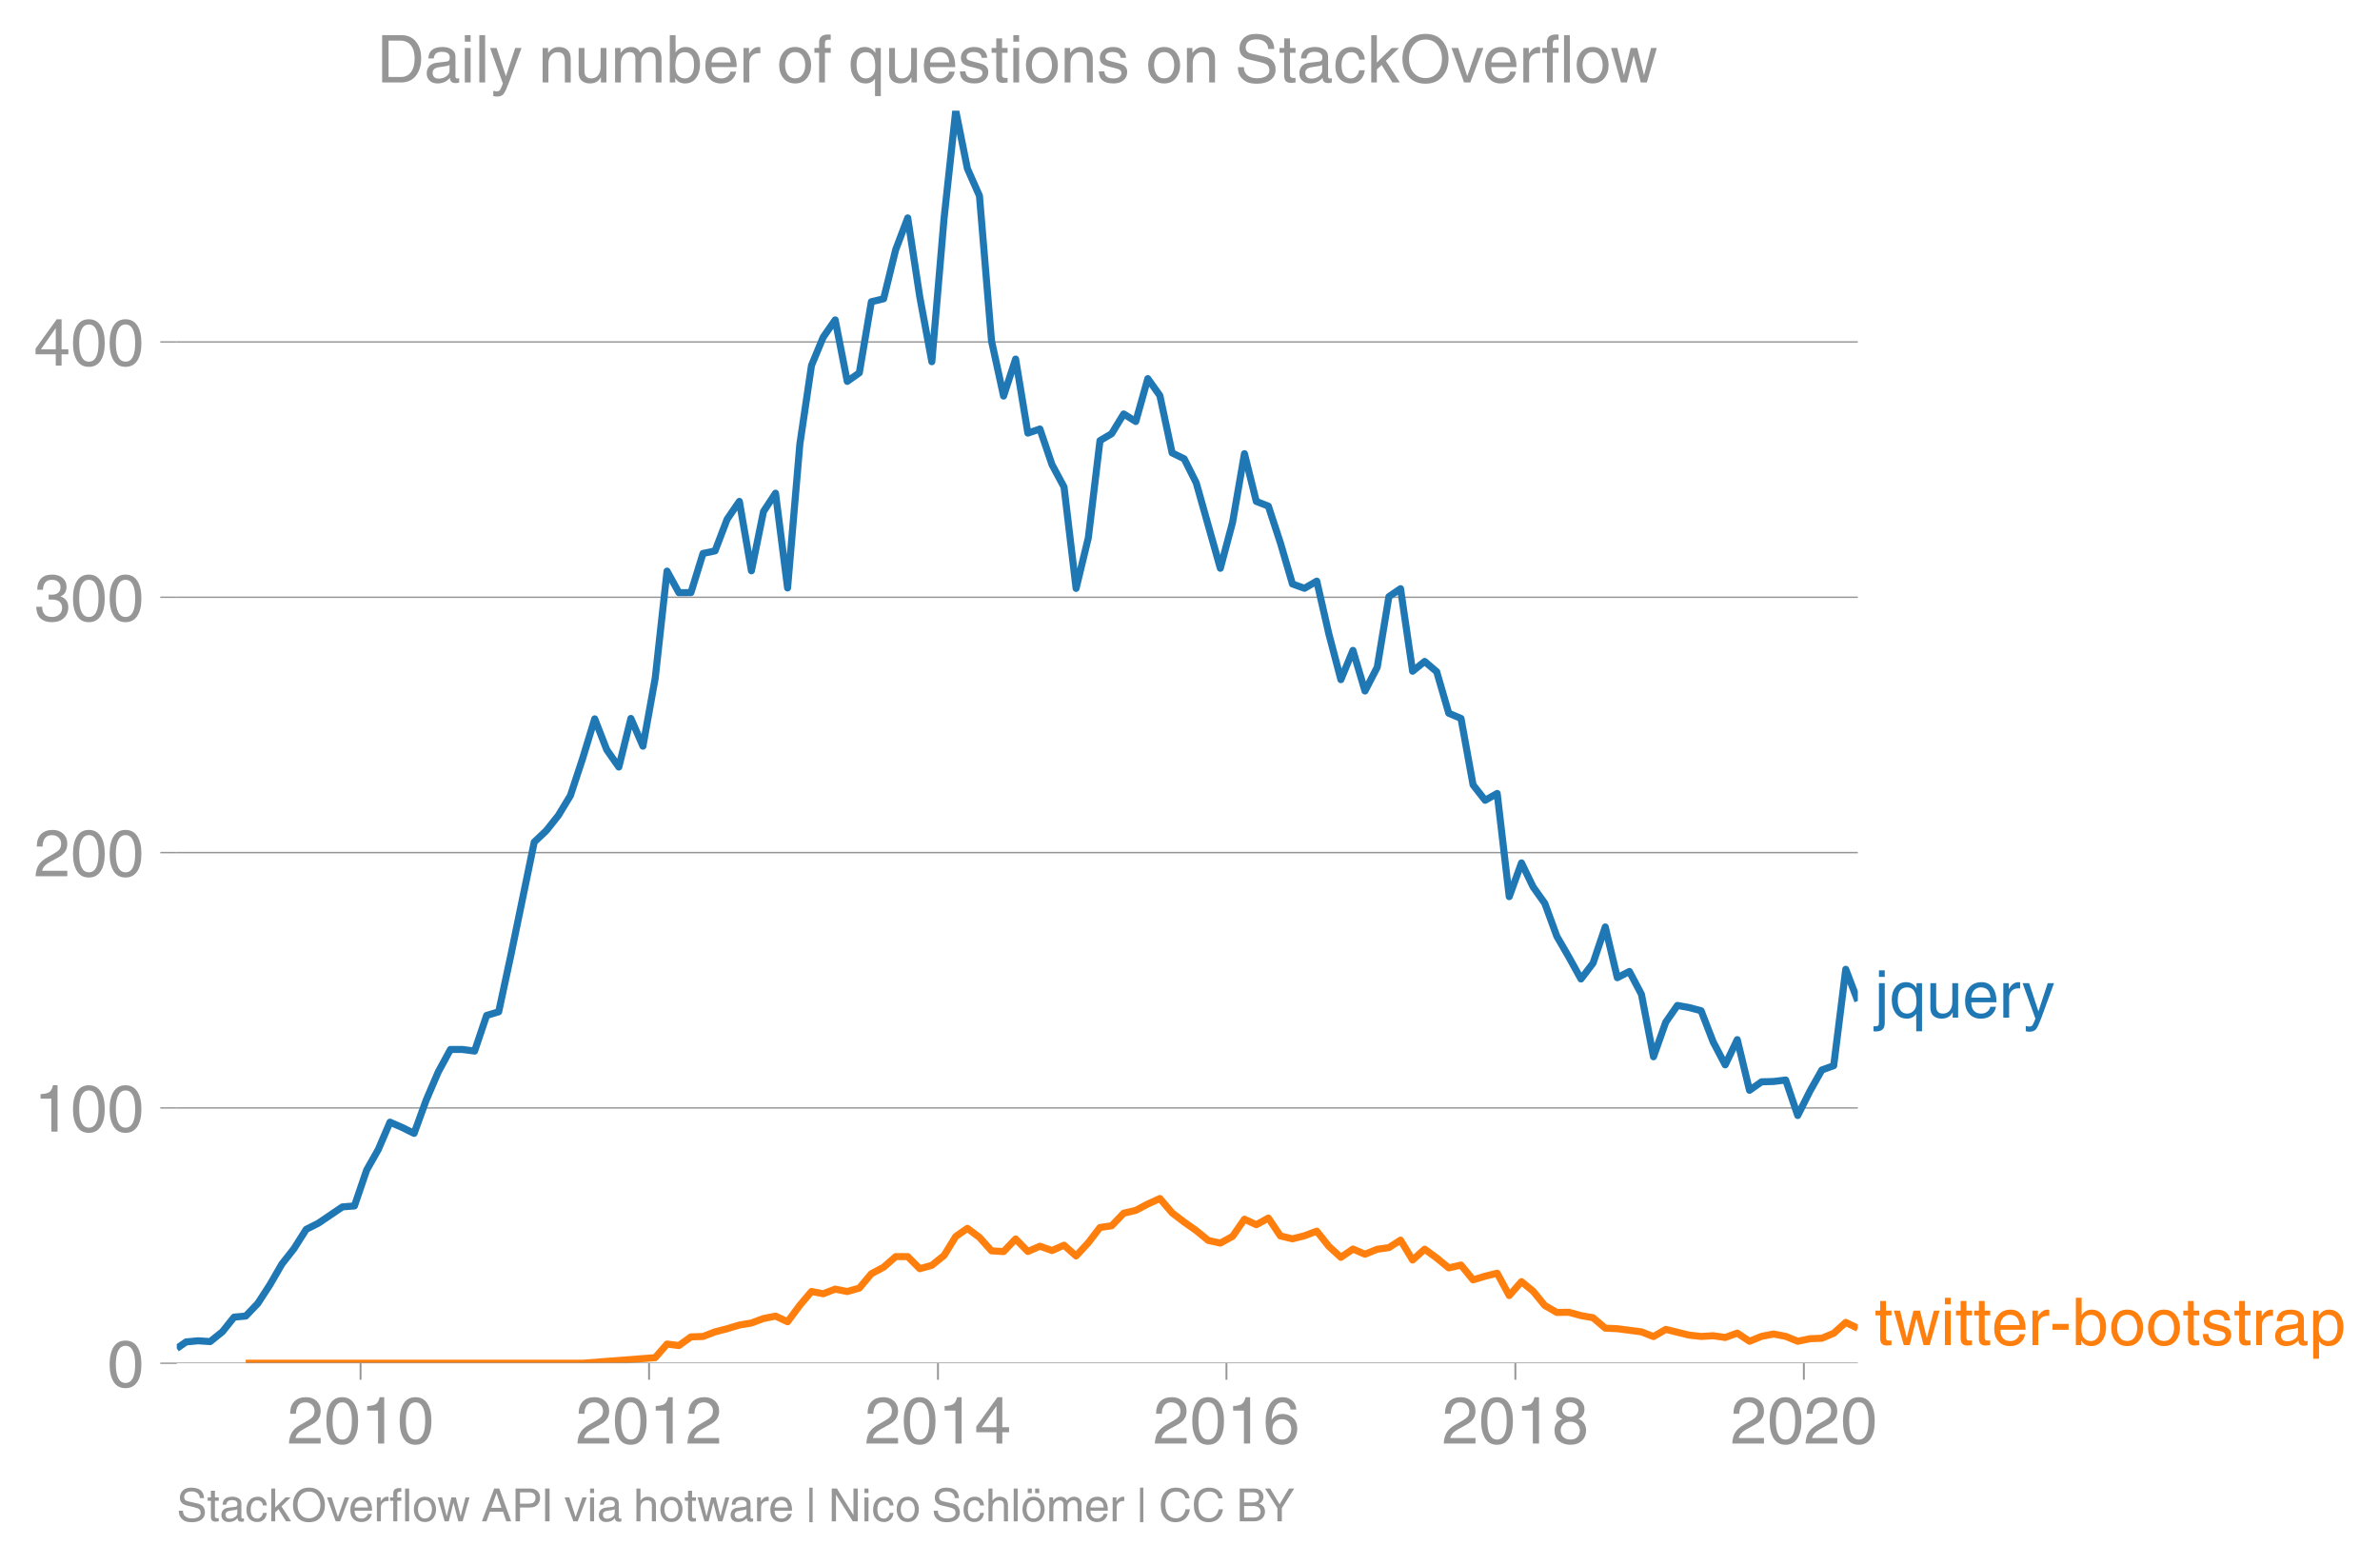
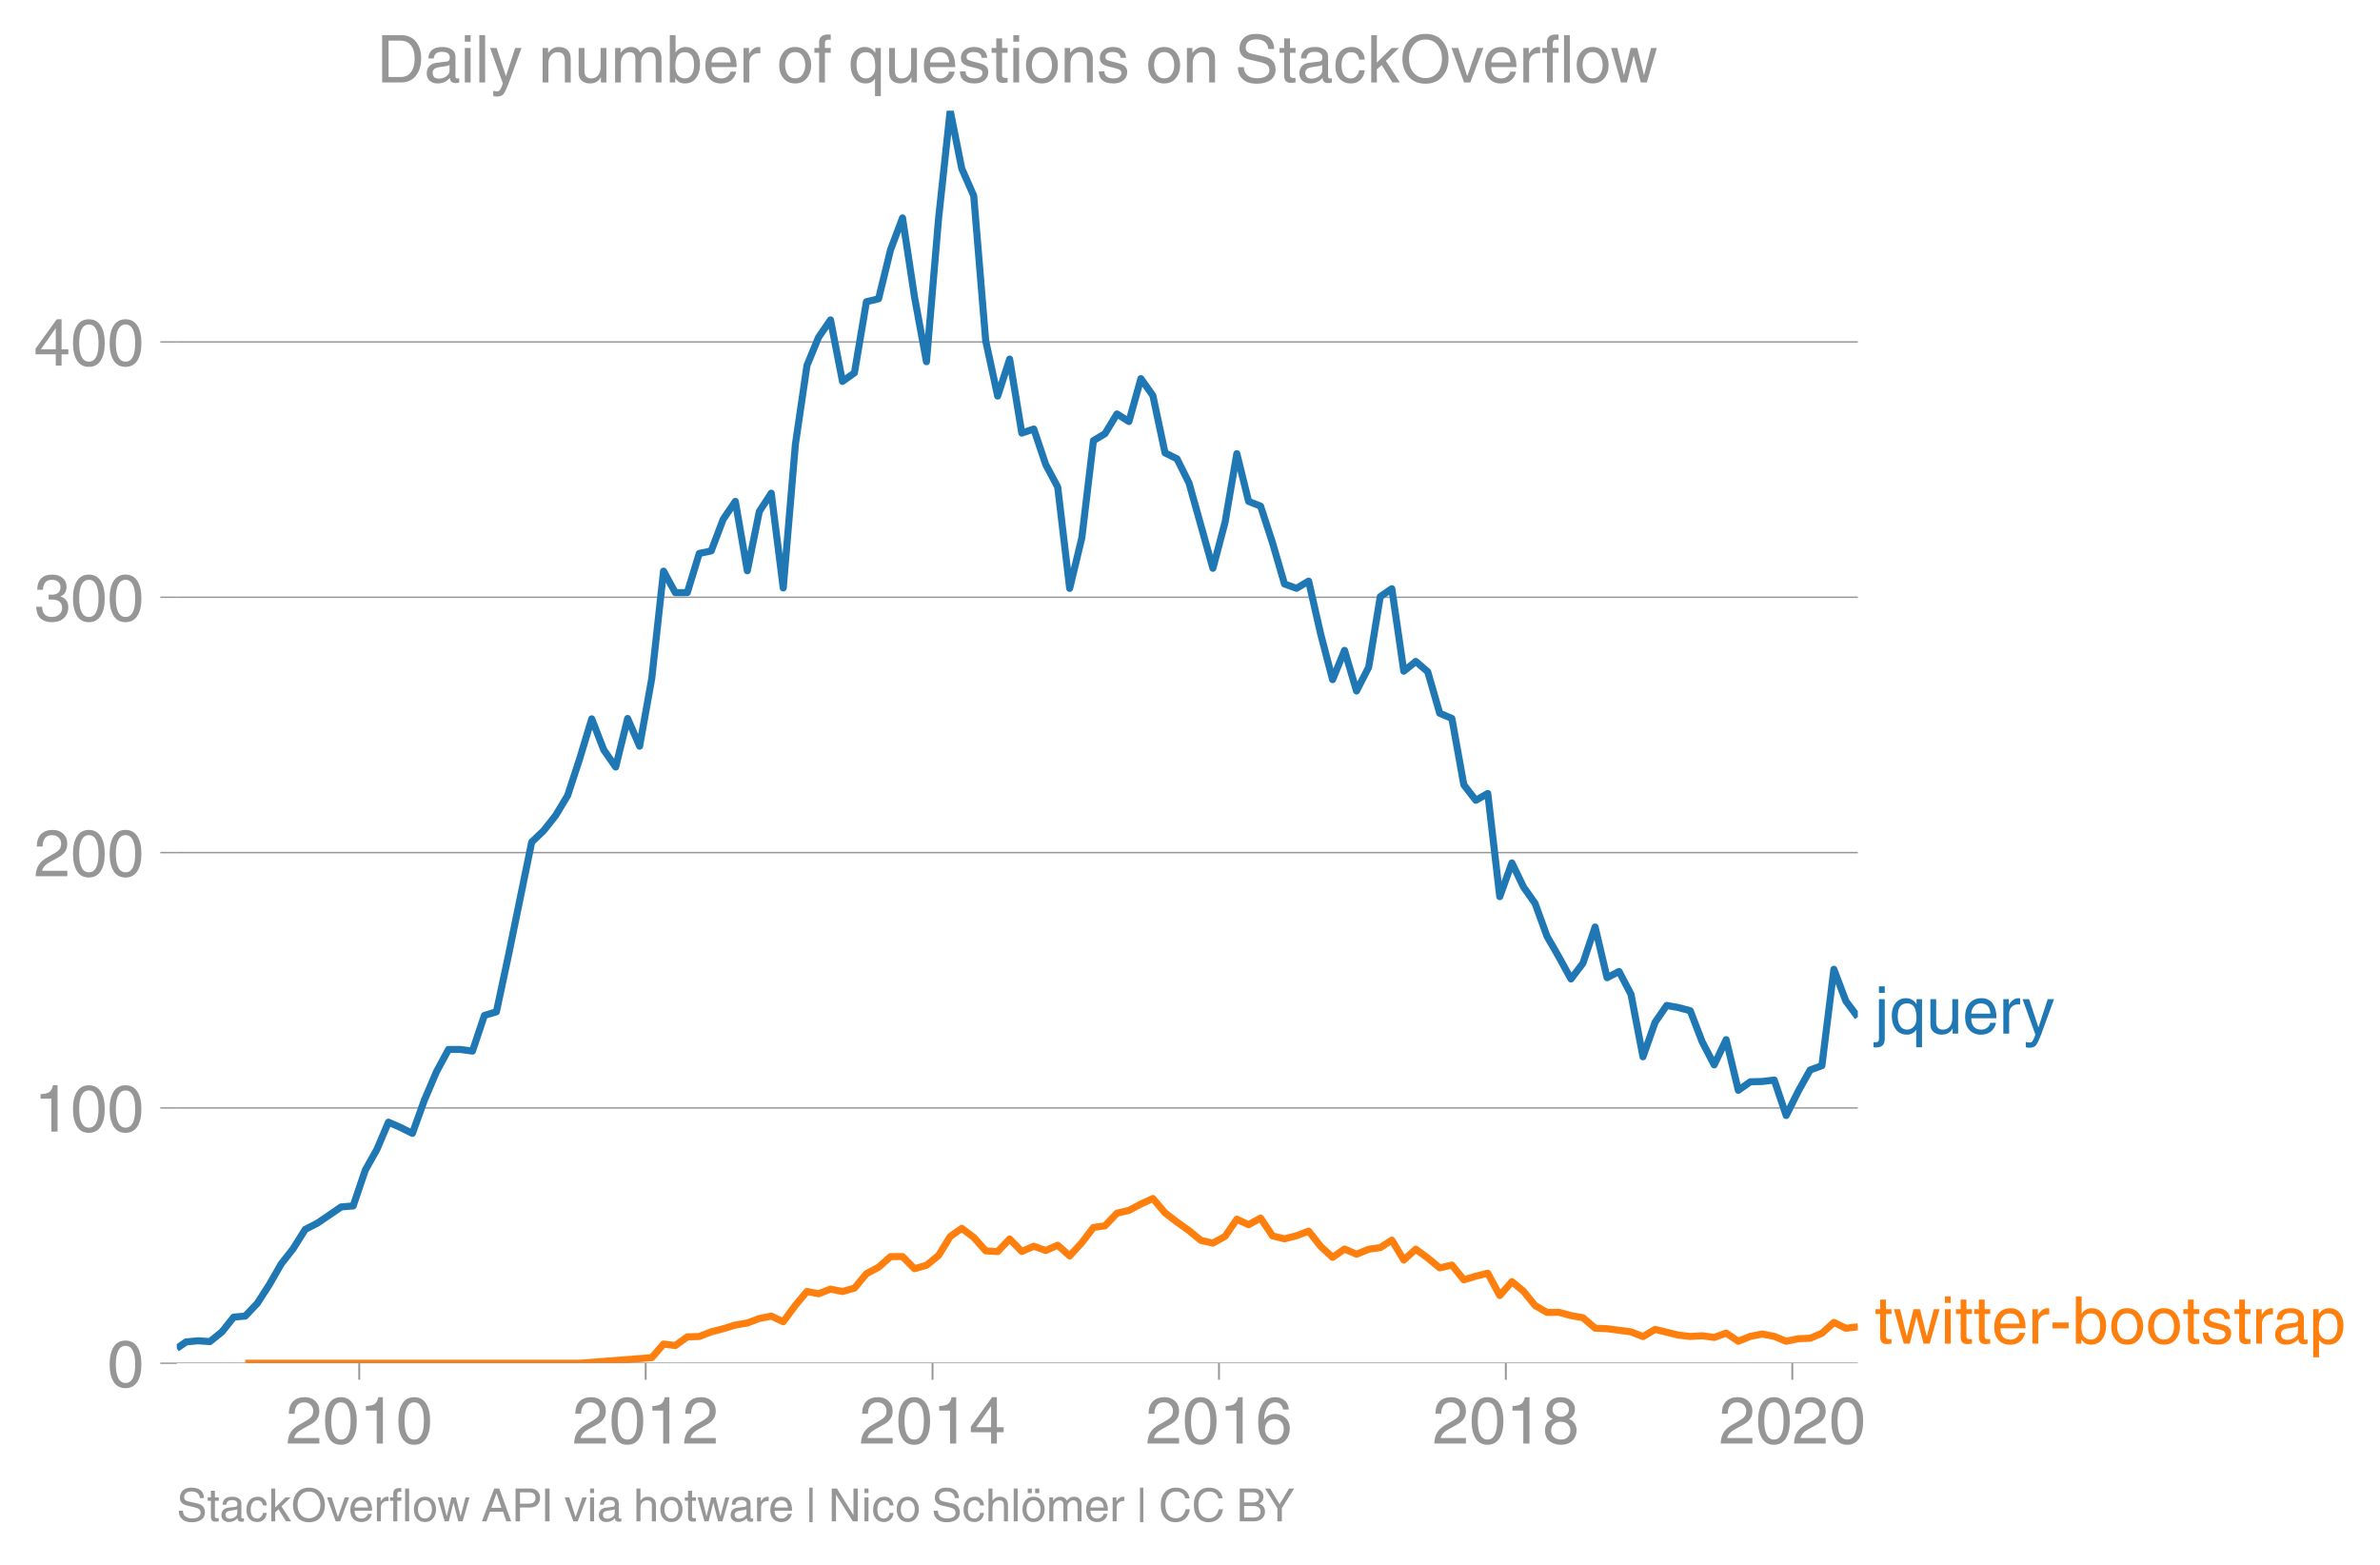
<svg xmlns="http://www.w3.org/2000/svg" xmlns:xlink="http://www.w3.org/1999/xlink" height="443.234" viewBox="0 0 505.611 332.425" width="674.147">
  <defs>
    <style>*{stroke-linecap:butt;stroke-linejoin:round}</style>
  </defs>
  <g id="figure_1">
    <path d="M0 332.425h505.61V0H0z" fill="none" id="patch_1" />
    <g id="axes_1">
      <path d="M37.556 289.628h357.12V23.516H37.556z" fill="none" id="patch_2" />
-       <path clip-path="url(#p684c6171e3)" d="M52.205 289.628h71.535l15.448-1.19 2.52-2.888 2.516.316 2.563-1.843 2.56-.082 2.561-.985 2.561-.66 2.603-.787 2.56-.433 2.563-.95 2.559-.515 2.56 1.198 2.603-3.5 2.477-2.928 2.475.479 2.563-.981 2.56.508 2.561-.725 2.561-3.055 2.603-1.382 2.56-2.253 2.563-.004 2.559 2.571 2.56-.716 2.604-2.1 2.476-4.024 2.475-1.733 2.563 1.92 2.56 2.857 2.561.162 2.561-2.682 2.603 2.66 2.56-1.117 2.563.907 2.56-1.124 2.56 2.279 2.603-2.818 2.476-3.229 2.475-.358 2.563-2.673 2.56-.599 2.561-1.354 2.561-1.166 2.603 3.045 2.56 1.955 2.563 1.807 2.56 2.098 2.56.562 2.603-1.435 2.518-3.637 2.517 1.17 2.563-1.415 2.56 3.795 2.561.617 2.561-.652 2.603-.98 2.56 3.223 2.563 2.341 2.56-1.762 2.56 1.097 2.603-1.05 2.476-.347 2.476-1.595 2.562 4.227 2.56-2.302 2.562 1.868 2.56 2.104 2.603-.595 2.56 3.138 2.563-.776 2.56-.634 2.56 4.746 2.603-2.957 2.477 2.036 2.475 3.039 2.562 1.471 2.56-.036 2.562.705 2.56.45 2.603 2.222 2.56.113 5.122.67 2.561 1.002 2.603-1.523 4.952 1.208 2.562.288 2.56-.148 2.562.365 2.56-.925 2.603 1.732 2.56-1.042 2.563-.498 2.56.498 2.56 1.042 2.603-.542 2.519-.098 2.517-1.057 2.562-2.31 2.56 1.242h0" fill="none" stroke="#ff7f0e" stroke-linecap="square" stroke-width="1.5" id="line2d_1" />
+       <path clip-path="url(#p796d21a2c1)" d="M52.1 289.628h71.026l15.339-1.19 2.5-2.888 2.5.316 2.544-1.843 2.543-.082 2.542-.985 2.543-.66 2.584-.787 2.542-.433 2.545-.95 2.54-.515 2.543 1.198 2.584-3.5 2.46-2.928 2.457.479 2.544-.981 2.542.508 2.543-.725 2.543-3.055 2.584-1.382 2.542-2.253 2.544-.004 2.541 2.571 2.543-.716 2.584-2.1 2.46-4.024 2.457-1.733 2.544 1.92 2.542 2.857 2.543.162 2.542-2.682 2.585 2.66 2.542-1.117 2.544.907 2.541-1.124 2.543 2.279 2.584-2.818 2.459-3.229 2.457-.358 2.545-2.673 2.542-.599 2.543-1.354 2.542-1.166 2.584 3.045 2.543 1.955 2.544 1.807 2.541 2.098 2.543.562 2.584-1.435 2.5-3.637 2.5 1.17 2.544-1.415 2.542 3.795 2.543.617 2.543-.652 2.584-.98 2.542 3.223 2.545 2.341 2.54-1.762 2.543 1.097 2.584-1.05 2.46-.347 2.457-1.595 2.544 4.227 2.542-2.302 2.543 1.868 2.542 2.104 2.585-.595 2.542 3.138 2.544-.776 2.541-.634 2.543 4.746 2.584-2.957 2.46 2.036 2.456 3.039 2.545 1.471 2.542-.036 2.543.705 2.542.45 2.585 2.222 2.542.113 5.085.67 2.543 1.002 2.584-1.523 4.916 1.208 2.545.288 2.542-.148 2.543.365 2.542-.925 2.584 1.732 2.543-1.042 2.544-.498 2.541.498 2.542 1.042 2.585-.542 2.5-.098 2.5-1.057 2.544-2.31 2.542 1.242 2.543-.302h0" fill="none" stroke="#ff7f0e" stroke-linecap="square" stroke-width="1.5" id="line2d_1" />
      <g id="matplotlib.axis_1">
        <g id="xtick_1">
          <g id="line2d_2">
            <defs>
-               <path d="M0 0v3.5" id="m87316caf70" stroke="#969696" stroke-width=".4" />
-             </defs>
-             <use x="76.597" xlink:href="#m87316caf70" y="289.628" fill="#969696" stroke="#969696" stroke-width=".4" />
+               <path d="M0 0v3.5" id="ma11bcb79fe" stroke="#969696" stroke-width=".4" />
+             </defs>
+             <use x="76.319" xlink:href="#ma11bcb79fe" y="289.628" fill="#969696" stroke="#969696" stroke-width=".4" />
          </g>
          <g id="text_1">
            <defs>
              <path d="M4.39 45.125q0 12.39 6.391 18.781 6.406 6.407 17.938 6.407 9.656 0 15.812-5.86 6.157-5.86 6.157-15.14 0-7.22-3.547-12.188-3.532-4.953-10.422-8.703l-12.11-6.64Q13.922 15.921 12.5 8.296h38.188V0H2.593q.39 9.906 4.297 16.5 3.906 6.594 12.203 11.375l12.593 7.328q5.032 2.89 7.329 5.984 2.297 3.094 2.297 8.516 0 5.375-3.766 9.031-3.75 3.672-10.156 3.672-7.078 0-10.594-4.672-3.516-4.656-3.61-12.609z" id="HelveticaWorld-Regular-50" />
              <path d="M42.484 34.188q0 14.109-3.734 21.156-3.734 7.062-10.969 7.062-7.078 0-10.89-7.062-3.797-7.047-3.797-21.157 0-13.671 3.75-20.937Q20.609 6 27.78 6q7.235 0 10.969 7 3.734 7.016 3.734 21.188zm9.422 0q0-17.297-6.25-26.704-6.25-9.39-17.875-9.39-12.062 0-18.062 9.734-6 9.75-6 26.36 0 17.03 6.14 26.578 6.157 9.547 17.922 9.547 11.625 0 17.875-9.5t6.25-26.626z" id="HelveticaWorld-Regular-48" />
              <path d="M35.89 0h-9.374v49.906H10.109v6.985q8.594.28 12.782 2.75Q27.094 62.109 29 70.313h6.89z" id="HelveticaWorld-Regular-49" />
            </defs>
-             <g transform="matrix(.14 0 0 -.14 61.026 306.678)" fill="#969696">
+             <g transform="matrix(.14 0 0 -.14 60.748 306.678)" fill="#969696">
              <use xlink:href="#HelveticaWorld-Regular-50" />
              <use x="55.615" xlink:href="#HelveticaWorld-Regular-48" />
              <use x="111.23" xlink:href="#HelveticaWorld-Regular-49" />
              <use x="166.846" xlink:href="#HelveticaWorld-Regular-48" />
            </g>
          </g>
        </g>
        <g id="xtick_2">
-           <use x="137.887" xlink:href="#m87316caf70" y="289.628" fill="#969696" stroke="#969696" stroke-width=".4" id="line2d_3" />
-           <g transform="matrix(.14 0 0 -.14 122.316 306.678)" fill="#969696" id="text_2">
+           <use x="137.173" xlink:href="#ma11bcb79fe" y="289.628" fill="#969696" stroke="#969696" stroke-width=".4" id="line2d_3" />
+           <g transform="matrix(.14 0 0 -.14 121.602 306.678)" fill="#969696" id="text_2">
            <use xlink:href="#HelveticaWorld-Regular-50" />
            <use x="55.615" xlink:href="#HelveticaWorld-Regular-48" />
            <use x="111.23" xlink:href="#HelveticaWorld-Regular-49" />
            <use x="166.846" xlink:href="#HelveticaWorld-Regular-50" />
          </g>
        </g>
        <g id="xtick_3">
-           <use x="199.261" xlink:href="#m87316caf70" y="289.628" fill="#969696" stroke="#969696" stroke-width=".4" id="line2d_4" />
+           <use x="198.11" xlink:href="#ma11bcb79fe" y="289.628" fill="#969696" stroke="#969696" stroke-width=".4" id="line2d_4" />
          <g id="text_3">
            <defs>
              <path d="M10.594 24.703h22.61v31.89h-.188zM42 17.093V0h-8.797v17.094H2.484v8.593L34.72 70.314H42v-45.61h10.297v-7.61z" id="HelveticaWorld-Regular-52" />
            </defs>
-             <g transform="matrix(.14 0 0 -.14 183.69 306.678)" fill="#969696">
+             <g transform="matrix(.14 0 0 -.14 182.54 306.678)" fill="#969696">
              <use xlink:href="#HelveticaWorld-Regular-50" />
              <use x="55.615" xlink:href="#HelveticaWorld-Regular-48" />
              <use x="111.23" xlink:href="#HelveticaWorld-Regular-49" />
              <use x="166.846" xlink:href="#HelveticaWorld-Regular-52" />
            </g>
          </g>
        </g>
        <g id="xtick_4">
-           <use x="260.551" xlink:href="#m87316caf70" y="289.628" fill="#969696" stroke="#969696" stroke-width=".4" id="line2d_5" />
+           <use x="258.964" xlink:href="#ma11bcb79fe" y="289.628" fill="#969696" stroke="#969696" stroke-width=".4" id="line2d_5" />
          <g id="text_4">
            <defs>
              <path d="M14.11 21.578q0-6.875 4.093-11.234Q22.313 6 28.906 6q6.297 0 10.032 4.438 3.734 4.453 3.734 11.687 0 6.297-3.688 10.547-3.687 4.25-10.468 4.25-6.594 0-10.5-4.156-3.907-4.157-3.907-11.188zM41.702 51.61q-.984 5.375-3.984 8.078-3 2.72-8.125 2.72-8.11 0-12.36-7.923-4.25-7.906-4.343-18.109l.203-.188q5.61 8.641 16.687 8.641 8.844 0 15.438-5.86 6.593-5.859 6.593-16.452 0-10.5-6.25-17.47-6.25-6.952-16.843-6.952-12.219 0-18.563 8.687-6.344 8.703-6.344 25.938 0 16.593 6.485 27.093 6.5 10.5 19.484 10.5 8.407 0 14.219-5.015 5.813-5 6.297-13.688z" id="HelveticaWorld-Regular-54" />
            </defs>
-             <g transform="matrix(.14 0 0 -.14 244.98 306.678)" fill="#969696">
+             <g transform="matrix(.14 0 0 -.14 243.393 306.678)" fill="#969696">
              <use xlink:href="#HelveticaWorld-Regular-50" />
              <use x="55.615" xlink:href="#HelveticaWorld-Regular-48" />
              <use x="111.23" xlink:href="#HelveticaWorld-Regular-49" />
              <use x="166.846" xlink:href="#HelveticaWorld-Regular-54" />
            </g>
          </g>
        </g>
        <g id="xtick_5">
-           <use x="321.925" xlink:href="#m87316caf70" y="289.628" fill="#969696" stroke="#969696" stroke-width=".4" id="line2d_6" />
+           <use x="319.901" xlink:href="#ma11bcb79fe" y="289.628" fill="#969696" stroke="#969696" stroke-width=".4" id="line2d_6" />
          <g id="text_5">
            <defs>
              <path d="M27.594 40.578q5.422 0 8.953 3.094 3.547 3.11 3.547 8.234 0 4.594-3.407 7.547-3.39 2.953-9.687 2.953-5.61 0-8.672-3.11-3.047-3.093-3.047-7.874 0-5.125 3.813-7.984 3.812-2.86 8.5-2.86zm.093-7.562q-6.78 0-10.64-3.766-3.86-3.766-3.86-9.234 0-6.297 3.907-10.157Q21 6 28.219 6q6.406 0 10.234 3.86 3.828 3.859 3.828 10.265 0 5.469-3.828 9.172-3.828 3.719-10.766 3.719zM49.22 52.203q0-10.594-9.032-14.797 6.204-2.781 8.86-7.36 2.656-4.562 2.656-9.733 0-10.016-6.453-16.125-6.438-6.094-17.375-6.094-9.563 0-16.813 5.25-7.25 5.25-7.25 17.062 0 11.922 11.907 16.907-9.516 3.796-9.516 13.671 0 8.297 5.64 13.813 5.641 5.516 15.641 5.516 10.016 0 15.875-5.204 5.86-5.203 5.86-12.906z" id="HelveticaWorld-Regular-56" />
            </defs>
-             <g transform="matrix(.14 0 0 -.14 306.355 306.678)" fill="#969696">
+             <g transform="matrix(.14 0 0 -.14 304.33 306.678)" fill="#969696">
              <use xlink:href="#HelveticaWorld-Regular-50" />
              <use x="55.615" xlink:href="#HelveticaWorld-Regular-48" />
              <use x="111.23" xlink:href="#HelveticaWorld-Regular-49" />
              <use x="166.846" xlink:href="#HelveticaWorld-Regular-56" />
            </g>
          </g>
        </g>
        <g id="xtick_6">
-           <use x="383.216" xlink:href="#m87316caf70" y="289.628" fill="#969696" stroke="#969696" stroke-width=".4" id="line2d_7" />
-           <g transform="matrix(.14 0 0 -.14 367.645 306.678)" fill="#969696" id="text_6">
+           <use x="380.755" xlink:href="#ma11bcb79fe" y="289.628" fill="#969696" stroke="#969696" stroke-width=".4" id="line2d_7" />
+           <g transform="matrix(.14 0 0 -.14 365.184 306.678)" fill="#969696" id="text_6">
            <use xlink:href="#HelveticaWorld-Regular-50" />
            <use x="55.615" xlink:href="#HelveticaWorld-Regular-48" />
            <use x="111.23" xlink:href="#HelveticaWorld-Regular-50" />
            <use x="166.846" xlink:href="#HelveticaWorld-Regular-48" />
          </g>
        </g>
      </g>
      <g id="matplotlib.axis_2">
        <g id="ytick_1">
-           <path clip-path="url(#p684c6171e3)" d="M37.556 289.628h357.12" fill="none" stroke="#969696" stroke-linecap="square" stroke-width=".3" id="line2d_8" />
+           <path clip-path="url(#p796d21a2c1)" d="M37.556 289.628h357.12" fill="none" stroke="#969696" stroke-linecap="square" stroke-width=".3" id="line2d_8" />
          <g id="line2d_9">
            <defs>
-               <path d="M0 0h-3.5" id="m293ef3e027" stroke="#969696" stroke-width=".3" />
-             </defs>
-             <use x="37.556" xlink:href="#m293ef3e027" y="289.628" fill="#969696" stroke="#969696" stroke-width=".3" />
+               <path d="M0 0h-3.5" id="m01c43ddcdf" stroke="#969696" stroke-width=".3" />
+             </defs>
+             <use x="37.556" xlink:href="#m01c43ddcdf" y="289.628" fill="#969696" stroke="#969696" stroke-width=".3" />
          </g>
          <use xlink:href="#HelveticaWorld-Regular-48" transform="matrix(.14 0 0 -.14 22.77 294.653)" fill="#969696" id="text_7" />
        </g>
        <g id="ytick_2">
-           <path clip-path="url(#p684c6171e3)" d="M37.556 235.383h357.12" fill="none" stroke="#969696" stroke-linecap="square" stroke-width=".3" id="line2d_10" />
-           <use x="37.556" xlink:href="#m293ef3e027" y="235.383" fill="#969696" stroke="#969696" stroke-width=".3" id="line2d_11" />
+           <path clip-path="url(#p796d21a2c1)" d="M37.556 235.383h357.12" fill="none" stroke="#969696" stroke-linecap="square" stroke-width=".3" id="line2d_10" />
+           <use x="37.556" xlink:href="#m01c43ddcdf" y="235.383" fill="#969696" stroke="#969696" stroke-width=".3" id="line2d_11" />
          <g transform="matrix(.14 0 0 -.14 7.2 240.408)" fill="#969696" id="text_8">
            <use xlink:href="#HelveticaWorld-Regular-49" />
            <use x="55.615" xlink:href="#HelveticaWorld-Regular-48" />
            <use x="111.23" xlink:href="#HelveticaWorld-Regular-48" />
          </g>
        </g>
        <g id="ytick_3">
-           <path clip-path="url(#p684c6171e3)" d="M37.556 181.138h357.12" fill="none" stroke="#969696" stroke-linecap="square" stroke-width=".3" id="line2d_12" />
-           <use x="37.556" xlink:href="#m293ef3e027" y="181.138" fill="#969696" stroke="#969696" stroke-width=".3" id="line2d_13" />
+           <path clip-path="url(#p796d21a2c1)" d="M37.556 181.138h357.12" fill="none" stroke="#969696" stroke-linecap="square" stroke-width=".3" id="line2d_12" />
+           <use x="37.556" xlink:href="#m01c43ddcdf" y="181.138" fill="#969696" stroke="#969696" stroke-width=".3" id="line2d_13" />
          <g transform="matrix(.14 0 0 -.14 7.2 186.162)" fill="#969696" id="text_9">
            <use xlink:href="#HelveticaWorld-Regular-50" />
            <use x="55.615" xlink:href="#HelveticaWorld-Regular-48" />
            <use x="111.23" xlink:href="#HelveticaWorld-Regular-48" />
          </g>
        </g>
        <g id="ytick_4">
-           <path clip-path="url(#p684c6171e3)" d="M37.556 126.892h357.12" fill="none" stroke="#969696" stroke-linecap="square" stroke-width=".3" id="line2d_14" />
-           <use x="37.556" xlink:href="#m293ef3e027" y="126.892" fill="#969696" stroke="#969696" stroke-width=".3" id="line2d_15" />
+           <path clip-path="url(#p796d21a2c1)" d="M37.556 126.892h357.12" fill="none" stroke="#969696" stroke-linecap="square" stroke-width=".3" id="line2d_14" />
+           <use x="37.556" xlink:href="#m01c43ddcdf" y="126.892" fill="#969696" stroke="#969696" stroke-width=".3" id="line2d_15" />
          <g id="text_10">
            <defs>
              <path d="M22.406 39.984q2.203-.187 4.594-.187 6.203 0 9.781 2.86 3.594 2.859 3.594 8.656 0 4.687-3.344 7.89-3.343 3.203-9.64 3.203-6.985 0-10.235-4.11-3.234-4.093-3.437-10.983h-8.64q0 10.984 5.765 16.984 5.765 6.016 16.937 6.016 9.922 0 15.828-5.11 5.907-5.094 5.907-13.39 0-10.704-9.032-14.5v-.204q11.72-4 11.72-16.406 0-9.906-6.595-16.265-6.593-6.344-18.703-6.344-9.906 0-16.312 5.203Q4.204 8.5 3.422 21.484H12.5q.203-8.109 4-11.797Q20.313 6 27.484 6q6.938 0 11.141 3.86 4.203 3.859 4.203 9.718 0 6.406-4.016 9.672-4 3.266-12.39 3.266-2 0-4.016-.094z" id="HelveticaWorld-Regular-51" />
            </defs>
            <g transform="matrix(.14 0 0 -.14 7.2 131.917)" fill="#969696">
              <use xlink:href="#HelveticaWorld-Regular-51" />
              <use x="55.615" xlink:href="#HelveticaWorld-Regular-48" />
              <use x="111.23" xlink:href="#HelveticaWorld-Regular-48" />
            </g>
          </g>
        </g>
        <g id="ytick_5">
-           <path clip-path="url(#p684c6171e3)" d="M37.556 72.647h357.12" fill="none" stroke="#969696" stroke-linecap="square" stroke-width=".3" id="line2d_16" />
-           <use x="37.556" xlink:href="#m293ef3e027" y="72.647" fill="#969696" stroke="#969696" stroke-width=".3" id="line2d_17" />
+           <path clip-path="url(#p796d21a2c1)" d="M37.556 72.647h357.12" fill="none" stroke="#969696" stroke-linecap="square" stroke-width=".3" id="line2d_16" />
+           <use x="37.556" xlink:href="#m01c43ddcdf" y="72.647" fill="#969696" stroke="#969696" stroke-width=".3" id="line2d_17" />
          <g transform="matrix(.14 0 0 -.14 7.2 77.672)" fill="#969696" id="text_11">
            <use xlink:href="#HelveticaWorld-Regular-52" />
            <use x="55.615" xlink:href="#HelveticaWorld-Regular-48" />
            <use x="111.23" xlink:href="#HelveticaWorld-Regular-48" />
          </g>
        </g>
      </g>
-       <path clip-path="url(#p684c6171e3)" d="M37.556 286.475l1.975-1.379 2.559-.241 2.56.171 2.603-2.1 2.477-3.1 2.475-.224 2.563-2.685 2.56-3.947 2.561-4.425 2.56-3.257 2.604-4.112 2.56-1.292 5.122-3.472 2.56-.206 2.603-7.63 2.477-4.378 2.475-5.788 2.563 1.114 2.56 1.266 2.561-7.053 2.56-5.983 2.604-4.795 2.56.002 2.563.348 2.559-7.58 2.56-.767 2.603-12.091 4.952-23.973 2.563-2.425 2.56-3.227 2.561-4.223 2.56-7.764 2.604-8.539 2.56 6.575 2.563 3.662 2.559-10.316 2.56 5.889 2.603-14.42 2.52-22.773 2.516 4.575 2.563-.014 2.56-8.315 2.561-.545 2.561-6.717 2.603-3.797 2.56 14.745 2.563-12.593 2.559-3.898 2.56 20.137 2.603-30.517 2.477-16.753 2.475-5.978 2.563-3.703 2.56 13.065 2.561-1.818 2.561-15.103 2.603-.63 2.56-10.414 2.563-6.77 2.559 16.77 2.56 13.783 2.604-30.518 2.476-22.813 2.475 12.297 2.563 5.788 2.56 30.801 2.561 11.745 2.561-7.86 2.603 15.73 2.56-.872 2.563 7.557 2.56 4.774 2.56 21.526 2.603-10.761 2.476-20.632 2.475-1.469 2.563-4.196 2.56 1.607 2.561-9.11 2.561 3.598 2.603 12.178 2.56 1.256 2.563 5.114 5.12 18.146 2.603-9.782 2.518-14.567 2.517 10.14 2.563 1.003 2.56 7.816 2.561 8.729 2.561.913 2.603-1.522 2.56 11.186 2.563 9.742 2.56-6.216 2.56 8.63 2.603-5.056 2.476-14.992 2.476-1.685 2.562 17.533 2.56-2.081 2.562 2.19 2.56 8.816 2.603 1.103 2.56 14.112 2.563 3.281 2.56-1.455 2.56 21.928 2.603-7.174 2.477 5.116 2.475 3.476 2.562 7.013 2.56 4.413 2.562 4.646 2.56-3.35 2.603-7.7 2.56 10.779 2.563-1.33 2.56 4.856 2.56 13.272 2.603-7.349 2.477-3.56 2.475.445 2.562.682 2.56 6.615 2.562 4.885 2.56-5.357 2.603 10.761 2.56-1.806 2.563-.066 2.56-.314 2.56 7.54 2.603-5.196 2.519-4.475 2.517-.915 2.562-20.478 2.56 6.742h0" fill="none" stroke="#1f77b4" stroke-linecap="square" stroke-width="1.5" id="line2d_18" />
+       <path clip-path="url(#p796d21a2c1)" d="M37.556 286.475l1.96-1.379 2.541-.241 2.543.171 2.584-2.1 2.46-3.1 2.457-.224 2.544-2.685 2.543-3.947 2.542-4.425 2.543-3.257 2.584-4.112 2.542-1.292 5.085-3.472 2.543-.206 2.584-7.63 2.46-4.378 2.457-5.788 2.544 1.114 2.542 1.266 2.543-7.053 2.542-5.983 2.585-4.795 2.542.002 2.544.348 2.541-7.58 2.543-.767 2.584-12.091 4.917-23.973 2.544-2.425 2.542-3.227 2.543-4.223 2.542-7.764 2.585-8.539 2.542 6.575 2.544 3.662 2.541-10.316 2.543 5.889 2.584-14.42 2.5-22.773 2.5 4.575 2.544-.014 2.543-8.315 2.542-.545 2.543-6.717 2.584-3.797 2.542 14.745 2.545-12.593 2.54-3.898 2.543 20.137 2.584-30.517 2.46-16.753 2.457-5.978 2.544-3.703 2.542 13.065 2.543-1.818 2.543-15.103 2.584-.63 2.542-10.414 2.544-6.77 2.541 16.77 2.543 13.783 2.584-30.518 2.46-22.813 2.457 12.297 2.544 5.788 2.542 30.801 2.543 11.745 2.542-7.86 2.585 15.73 2.542-.872 2.544 7.557 2.541 4.774 2.543 21.526 2.584-10.761 2.459-20.632 2.457-1.469 2.545-4.196 2.542 1.607 2.543-9.11 2.542 3.598 2.584 12.178 2.543 1.256 2.544 5.114 5.084 18.146 2.584-9.782 2.5-14.567 2.5 10.14 2.544 1.003 2.542 7.816 2.543 8.729 2.543.913 2.584-1.522 2.542 11.186 2.545 9.742 2.54-6.216 2.543 8.63 2.584-5.056 2.46-14.992 2.457-1.685 2.544 17.533 2.542-2.081 2.543 2.19 2.542 8.816 2.585 1.103 2.542 14.112 2.544 3.281 2.541-1.455 2.543 21.928 2.584-7.174 2.46 5.116 2.456 3.476 2.545 7.013 2.542 4.413 2.543 4.646 2.542-3.35 2.585-7.7 2.542 10.779 2.544-1.33 2.541 4.856 2.543 13.272 2.584-7.349 2.459-3.56 2.457.445 2.545.682 2.542 6.615 2.543 4.885 2.542-5.357 2.584 10.761 2.543-1.806 2.544-.066 2.541-.314 2.542 7.54 2.585-5.196 2.5-4.475 2.5-.915 2.544-20.478 2.542 6.742 2.543 3.402h0" fill="none" stroke="#1f77b4" stroke-linecap="square" stroke-width="1.5" id="line2d_18" />
      <g id="text_12">
        <defs>
          <path d="M15.375 61.813H6.594v9.968h8.781zm0-69.532q0-7.468-3.547-10.375Q8.297-21 2-21q-1.797 0-3.703.297v7.61H.594q3.703 0 4.843 1.109 1.157 1.093 1.157 5.296v58.985h8.781z" id="HelveticaWorld-Regular-106" />
          <path d="M41.5 23.688q0 11.125-3.5 16.671-3.484 5.547-10.61 5.547-6.874 0-10.593-4.5-3.703-4.484-3.703-15.093 0-9.422 3.75-14.813 3.765-5.39 10.36-5.39 5.812 0 10.046 4.39 4.25 4.39 4.25 13.188zm8.406-44.391H41.11V5.516h-.187Q35.89-1.516 27-1.516q-10.984 0-17 8.157-6 8.156-6 21.047 0 11.421 5.906 18.765 5.922 7.36 15.875 7.36 9.907 0 15.625-8.891h.203v7.375h8.297z" id="HelveticaWorld-Regular-113" />
          <path d="M6.11 52.297h8.78V17.578q0-5.765 2.61-8.625Q20.125 6.11 25 6.11q6.781 0 10.594 4.797 3.812 4.813 3.812 12.578v28.813h8.782V0H39.89v7.625l-.188.188q-4.984-9.329-16.61-9.329-7.515 0-12.25 4.094Q6.11 6.688 6.11 14.703z" id="HelveticaWorld-Regular-117" />
          <path d="M42.484 30.328q-.687 8.485-4.5 12.031-3.797 3.547-10.109 3.547-6.39 0-10.328-4.5-3.922-4.484-4.172-11.078zm8.391-13.922q-1.453-8.11-7.953-13.422-5.719-4.5-15.047-4.593-10.984.093-17.438 7.203Q4 12.704 4 24.704q0 13.78 6.64 21.437 6.641 7.672 18.47 7.672 10.593 0 16.546-7.922 5.953-7.907 5.953-22.594H13.375q0-8.203 3.813-12.703Q21 6.109 28.608 6.109q5.375 0 9.235 3.235 3.86 3.25 4.25 7.062z" id="HelveticaWorld-Regular-101" />
          <path d="M15.375 0H6.594v52.297h8.297v-8.688h.203q5.703 10.203 14.687 10.203 1.422 0 2.297-.296V44.39h-3.266q-5.906 0-9.671-4.016-3.766-4-3.766-9.953z" id="HelveticaWorld-Regular-114" />
          <path d="M39.016 52.297h9.562L29.891.984q-.5-1.375-.985-2.593-4.25-11.329-7.328-15.547-3.078-4.235-9.953-4.235-3.61 0-5.906.782v8.015q2.484-.89 5.468-.89 3.22 0 4.704 2.03 1.5 2.032 4.421 9.938L.875 52.297h9.922L24.812 9.719H25z" id="HelveticaWorld-Regular-121" />
        </defs>
-         <g transform="matrix(.14 0 0 -.14 398.247 216.197)" fill="#1f77b4">
+         <g transform="matrix(.14 0 0 -.14 398.247 219.599)" fill="#1f77b4">
          <use xlink:href="#HelveticaWorld-Regular-106" />
          <use x="22.021" xlink:href="#HelveticaWorld-Regular-113" />
          <use x="78.516" xlink:href="#HelveticaWorld-Regular-117" />
          <use x="133.301" xlink:href="#HelveticaWorld-Regular-101" />
          <use x="188.721" xlink:href="#HelveticaWorld-Regular-114" />
          <use x="223.664" xlink:href="#HelveticaWorld-Regular-121" />
        </g>
      </g>
      <g id="text_13">
        <defs>
          <path d="M17.188 45.016V10.984q0-2 1.093-3.046 1.11-1.047 3.938-1.047h3.375V0Q20.797-.688 19-.688q-5.516 0-8.063 2.641-2.53 2.64-2.53 8.547v34.516H1.311v7.28h7.094v14.595h8.781V52.297h8.407v-7.281z" id="HelveticaWorld-Regular-116" />
          <path d="M25.594 0h-8.985L1.516 52.297h9.468L21 11.187h.188l10.109 41.11h9.922l10.203-41.11h.187l10.594 41.11h8.703L55.812 0h-9.234L35.984 40.484h-.187z" id="HelveticaWorld-Regular-119" />
          <path d="M6.594 61.813v9.968h8.781v-9.969zM15.375 0H6.594v52.297h8.781z" id="HelveticaWorld-Regular-105" />
          <path d="M28.906 23.188H4.391v8.984h24.515z" id="HelveticaWorld-Regular-45" />
          <path d="M43.406 26.313q0 10.5-3.718 15.046-3.704 4.547-10.579 4.547-6.984-.11-10.562-5.453Q14.984 35.11 14.984 25q0-10.297 4.297-14.594Q23.578 6.11 29.297 6.11q6.5 0 10.297 5.344 3.812 5.344 3.812 14.86zM6.594 0v71.781h8.781V45.703h.203q5.61 8.11 15.14 8.11 9.766 0 15.766-7.25t6-18.876q0-13.093-6.062-21.156Q40.375-1.516 29.5-1.516q-9.578 0-14.406 8.016h-.203V0z" id="HelveticaWorld-Regular-98" />
          <path d="M12.703 26.219q0-8.735 3.953-14.375 3.953-5.64 11.219-5.64 7.531 0 11.438 5.905 3.906 5.907 3.906 14.11 0 8.297-3.907 14.078-3.906 5.797-11.437 5.797-6.969 0-11.078-5.453-4.094-5.438-4.094-14.422zm-8.984 0q0 11.672 6.484 19.625 6.5 7.968 17.672 7.968 11.438 0 17.875-8.062 6.453-8.047 6.453-19.531 0-11.516-6.406-19.625-6.39-8.11-17.922-8.11-11.078 0-17.625 7.86-6.531 7.86-6.531 19.875z" id="HelveticaWorld-Regular-111" />
          <path d="M36.078 37.406q-.187 4.688-3.344 6.735-3.14 2.047-9.047 2.047-4.296 0-7.359-1.907-3.047-1.89-3.047-5.468 0-2.829 1.797-4.172 1.813-1.344 7.828-2.86l8.688-2.187q7.906-2 11.297-5.11 3.406-3.093 3.406-8.656 0-7.719-5.64-12.531-5.641-4.813-15.063-4.813-11 0-16.64 4.563-5.626 4.578-5.735 13.75h8.5q.203-5.422 3.594-8.063 3.39-2.625 10.171-2.625 5.516 0 8.766 2.188 3.25 2.203 3.25 6.11 0 2.78-2.11 4.437-2.093 1.672-8.296 3.078l-10.203 2.5q-6.203 1.562-9.157 4.656-2.953 3.094-2.953 8.031 0 7.72 5.516 12.203 5.531 4.5 14.406 4.5 9.485 0 14.531-4.624 5.047-4.61 5.344-11.782z" id="HelveticaWorld-Regular-115" />
          <path d="M38.375 26.703q-.969-1.015-3.828-1.656-2.86-.625-10.672-1.656-5.766-.688-8.469-2.844-2.703-2.14-2.703-5.656 0-4.297 2.281-6.688 2.297-2.39 7.329-2.39 6.296 0 11.171 3.578 4.891 3.593 4.891 8.718zM6.203 36.375q.297 8.844 5.734 13.14 5.454 4.297 15.844 4.297 8.297 0 13.907-3.765 5.624-3.75 5.624-10.844V9.078Q47.313 6 50.094 6q1.125 0 2.89.39V0Q50.594-.984 48-.984q-4.5 0-6.703 1.921-2.188 1.938-2.281 6.047-7.516-8.5-18.891-8.5-7.422 0-11.922 4.204Q3.72 6.89 3.72 13.624q0 6.89 3.906 11.125Q11.531 29 19 29.89l15.516 1.891q4.203.64 4.203 6.203 0 4.11-3.047 6.297-3.047 2.203-9.25 2.203-5.516 0-8.485-2.437-2.953-2.438-3.53-7.672z" id="HelveticaWorld-Regular-97" />
          <path d="M14.984 23.688q0-8.407 4.094-13 4.11-4.579 10.219-4.579 6.687 0 10.39 5.438 3.72 5.453 3.72 14.765 0 10.22-3.563 14.907-3.563 4.687-10.735 4.687-6.984 0-10.562-5.5-3.563-5.5-3.563-16.718zm-8.39 28.609h8.297v-7.375h.203q5.61 8.89 15.625 8.89 10.11 0 15.937-7.359 5.828-7.344 5.828-18.766 0-12.796-5.953-21Q40.578-1.515 29.5-1.515q-9.094 0-13.922 7.032h-.203v-26.22H6.594z" id="HelveticaWorld-Regular-112" />
        </defs>
-         <g transform="matrix(.14 0 0 -.14 398.247 285.767)" fill="#ff7f0e">
+         <g transform="matrix(.14 0 0 -.14 398.247 285.465)" fill="#ff7f0e">
          <use xlink:href="#HelveticaWorld-Regular-116" />
          <use x="27.686" xlink:href="#HelveticaWorld-Regular-119" />
          <use x="100.098" xlink:href="#HelveticaWorld-Regular-105" />
          <use x="122.119" xlink:href="#HelveticaWorld-Regular-116" />
          <use x="149.805" xlink:href="#HelveticaWorld-Regular-116" />
          <use x="177.49" xlink:href="#HelveticaWorld-Regular-101" />
          <use x="232.91" xlink:href="#HelveticaWorld-Regular-114" />
          <use x="265.479" xlink:href="#HelveticaWorld-Regular-45" />
          <use x="298.779" xlink:href="#HelveticaWorld-Regular-98" />
          <use x="355.273" xlink:href="#HelveticaWorld-Regular-111" />
          <use x="411.182" xlink:href="#HelveticaWorld-Regular-111" />
          <use x="467.09" xlink:href="#HelveticaWorld-Regular-116" />
          <use x="494.775" xlink:href="#HelveticaWorld-Regular-115" />
          <use x="544.775" xlink:href="#HelveticaWorld-Regular-116" />
          <use x="572.461" xlink:href="#HelveticaWorld-Regular-114" />
          <use x="604.029" xlink:href="#HelveticaWorld-Regular-97" />
          <use x="658.961" xlink:href="#HelveticaWorld-Regular-112" />
        </g>
      </g>
      <g id="text_14">
        <defs>
          <path d="M50.39 50.781q-.296 6.844-5.109 10.719-4.797 3.875-12.656 3.875-7.922 0-12.172-3.25-4.234-3.234-4.234-9.344 0-3.265 1.843-5.61 1.86-2.343 6.641-3.468l20.516-4.687q8.297-1.813 12.297-6.875 4.015-5.047 4.015-12.313 0-10.64-7.812-16.187-7.813-5.547-20.313-5.547-9.531 0-15.031 2.437-5.484 2.453-9.734 7.766-4.25 5.328-4.25 14.89h9.093q0-8 5.313-12.406 5.328-4.39 14.5-4.39 8.89 0 13.844 3.156 4.953 3.156 4.953 8.953 0 5.281-2.953 7.89Q46.188 29 37.594 31l-15.469 3.625q-7.719 1.75-11.531 6.125Q6.78 45.125 6.78 51.516q0 9.672 6.516 15.922 6.531 6.25 18.203 6.25 13.172 0 20.328-5.5 7.156-5.485 7.688-17.407z" id="HelveticaWorld-Regular-83" />
          <path d="M39.594 34.719q-1.89 11.187-12.39 11.187-6.5 0-10.454-5.203-3.953-5.203-3.953-14.484 0-10.11 3.656-15.11 3.672-5 10.64-5 4.688 0 8.11 3.438 3.422 3.437 4.39 8.953h8.5q-1.312-9.703-6.859-14.86-5.547-5.156-14.328-5.156-10.297 0-16.89 7.047-6.594 7.063-6.594 19.172 0 13.281 6.594 21.188 6.593 7.922 18.5 7.922 8.687 0 13.843-5.204 5.157-5.203 5.735-13.89z" id="HelveticaWorld-Regular-99" />
          <path d="M50 0H38.719L22.406 26.422l-7.312-6.594V0h-8.5v71.781h8.5v-41.61l22.5 22.126H48.78L28.813 32.813z" id="HelveticaWorld-Regular-107" />
          <path d="M63.922 35.89q0 12.594-6.672 20.891-6.656 8.313-18.328 8.313-11.531 0-18.266-8.313-6.734-8.297-6.734-20.89 0-12.985 6.828-21.094 6.844-8.11 18.172-8.11 11.078 0 18.031 7.907 6.969 7.922 6.969 21.297zm9.953 0q0-16.062-9.281-26.937-9.266-10.86-25.672-10.86-16.516 0-25.766 10.86-9.25 10.875-9.25 26.938 0 16.109 9.25 26.953 9.25 10.843 25.766 10.843 16.89 0 25.922-11.046 9.031-11.032 9.031-26.75z" id="HelveticaWorld-Regular-79" />
          <path d="M39.406 52.297h9.625L29.11 0h-9.437L.594 52.297h10.203L24.422 9.719h.187z" id="HelveticaWorld-Regular-118" />
          <path d="M17.188 45.016V0H8.405v45.016H1.22v7.28h7.187v8.985q0 5.907 3.578 8.703 3.594 2.813 10.032 2.813 2.203 0 3.968-.188v-7.906q-1.562.188-3.578.188-2.922 0-4.078-1.438-1.14-1.437-1.14-4.656v-6.5h8.796v-7.281z" id="HelveticaWorld-Regular-102" />
          <path d="M15.375 0H6.594v71.781h8.781z" id="HelveticaWorld-Regular-108" />
          <path d="M44 29.5L33.406 61.078h-.203L21.687 29.5zm-25.297-8.594L11.188 0h-9.97l27 71.781h10.985L65.187 0H54.594l-7.078 20.906z" id="HelveticaWorld-Regular-65" />
          <path d="M17.828 38.625H37.11q7.282 0 10.938 3.188 3.656 3.203 3.656 9.703 0 5.812-3.516 8.89-3.515 3.078-10.687 3.078H17.828zm0-38.625H8.11v71.781h32.266q9.625 0 15.484-5.594 5.86-5.593 5.86-14.578 0-9.328-5.672-15.312-5.656-5.969-15.672-5.969H17.828z" id="HelveticaWorld-Regular-80" />
          <path d="M17.828 0H8.11v71.781h9.72z" id="HelveticaWorld-Regular-73" />
          <path d="M49.219 0h-8.844v34.188q0 6.296-2.438 9-2.437 2.718-7.953 2.718-6.797 0-10.703-4.406-3.906-4.39-3.906-12.984V0H6.594v71.781h8.781V45.312h.203q6 8.5 15.328 8.5 8.594 0 13.453-4.5 4.86-4.484 4.86-13.718z" id="HelveticaWorld-Regular-104" />
          <path d="M9.422 73.688h7.281V-1.906H9.422z" id="HelveticaWorld-Regular-124" />
          <path d="M55.61 71.781h9.374V0h-10.78L17.577 58.016h-.187V0H8.109v71.781h11.375l35.938-57.969h.187z" id="HelveticaWorld-Regular-78" />
          <path d="M12.703 26.219q0-8.735 3.953-14.375 3.953-5.64 11.219-5.64 7.531 0 11.438 5.905 3.906 5.907 3.906 14.11 0 8.297-3.907 14.078-3.906 5.797-11.437 5.797-6.969 0-11.078-5.453-4.094-5.438-4.094-14.422zm-8.984 0q0 11.672 6.484 19.625 6.5 7.968 17.672 7.968 11.438 0 17.875-8.062 6.453-8.047 6.453-19.531 0-11.516-6.406-19.625-6.39-8.11-17.922-8.11-11.078 0-17.625 7.86-6.531 7.86-6.531 19.875zm36.734 35.406H31.47v10.156h8.984zm-16.219 0H15.25v10.156h8.984z" id="HelveticaWorld-Regular-246" />
          <path d="M6.594 52.297h8.297v-7.375h.203q5.906 8.89 15.812 8.89 9.813 0 13.922-8.5 3.75 4.594 7.266 6.547 3.515 1.953 8.703 1.953 6.781 0 11.484-4.453Q77 44.922 77 36.187V0h-8.781v33.797q0 6.094-2.297 9.094-2.297 3.015-7.422 3.015-5.172 0-8.75-4.203-3.563-4.203-3.563-9.812V0h-8.78v36.188q0 4.53-2.11 7.124-2.094 2.594-6.094 2.594-6.297 0-10.062-4.687-3.766-4.688-3.766-12.703V0H6.594z" id="HelveticaWorld-Regular-109" />
          <path d="M58.016 50.203q-1.625 7.313-6.782 11.094-5.14 3.797-13.343 3.797-10.594 0-17.047-7.703-6.438-7.688-6.438-20.766 0-15.14 6.094-22.547 6.11-7.39 17.688-7.39 7.609 0 13.093 5.046 5.5 5.063 7.407 14.688h9.421Q66.22 12.594 57.625 5.344t-20.906-7.25q-14.703 0-23.516 10.11Q4.391 18.311 4.391 36.28q0 17.328 9.203 27.36 9.203 10.047 24.297 10.047 12.5 0 20.265-6.454 7.766-6.437 9.235-17.03z" id="HelveticaWorld-Regular-67" />
          <path d="M8.11 71.781h31.484q9.281 0 14.797-5.031 5.515-5.031 5.515-13.031 0-4.844-2.422-8.828-2.406-3.97-7.187-6.172 6.687-2.532 9.828-6.735 3.156-4.203 3.156-10.797 0-9.265-6.687-15.234Q49.906 0 38.922 0H8.109zm9.562-63.484h20.703q7.625 0 11.422 3.531 3.812 3.547 3.812 9.563 0 6.093-4.25 9.093Q45.125 33.5 36.812 33.5h-19.14zm0 33.11h17.625q7.719 0 11.312 2.796 3.594 2.813 3.594 8.781 0 5.125-3.406 7.813-3.39 2.687-11.39 2.687H17.671z" id="HelveticaWorld-Regular-66" />
          <path d="M37.313 0h-9.72v28.906L.485 71.781h11.329l20.609-34.469 20.562 34.47h11.422L37.312 28.905z" id="HelveticaWorld-Regular-89" />
        </defs>
        <g transform="matrix(.09716 0 0 -.09716 37.556 323.214)" fill="#969696">
          <use xlink:href="#HelveticaWorld-Regular-83" />
          <use x="66.211" xlink:href="#HelveticaWorld-Regular-116" />
          <use x="93.896" xlink:href="#HelveticaWorld-Regular-97" />
          <use x="148.828" xlink:href="#HelveticaWorld-Regular-99" />
          <use x="200.098" xlink:href="#HelveticaWorld-Regular-107" />
          <use x="250.098" xlink:href="#HelveticaWorld-Regular-79" />
          <use x="327.881" xlink:href="#HelveticaWorld-Regular-118" />
          <use x="375.49" xlink:href="#HelveticaWorld-Regular-101" />
          <use x="430.91" xlink:href="#HelveticaWorld-Regular-114" />
          <use x="464.979" xlink:href="#HelveticaWorld-Regular-102" />
          <use x="492.664" xlink:href="#HelveticaWorld-Regular-108" />
          <use x="514.686" xlink:href="#HelveticaWorld-Regular-111" />
          <use x="569.094" xlink:href="#HelveticaWorld-Regular-119" />
          <use x="641.506" xlink:href="#HelveticaWorld-Regular-32" />
          <use x="665.92" xlink:href="#HelveticaWorld-Regular-65" />
          <use x="732.619" xlink:href="#HelveticaWorld-Regular-80" />
          <use x="797.268" xlink:href="#HelveticaWorld-Regular-73" />
          <use x="823.049" xlink:href="#HelveticaWorld-Regular-32" />
          <use x="847.463" xlink:href="#HelveticaWorld-Regular-118" />
          <use x="897.072" xlink:href="#HelveticaWorld-Regular-105" />
          <use x="919.094" xlink:href="#HelveticaWorld-Regular-97" />
          <use x="974.025" xlink:href="#HelveticaWorld-Regular-32" />
          <use x="998.439" xlink:href="#HelveticaWorld-Regular-104" />
          <use x="1053.615" xlink:href="#HelveticaWorld-Regular-111" />
          <use x="1109.523" xlink:href="#HelveticaWorld-Regular-116" />
          <use x="1137.209" xlink:href="#HelveticaWorld-Regular-119" />
          <use x="1207.246" xlink:href="#HelveticaWorld-Regular-97" />
          <use x="1262.178" xlink:href="#HelveticaWorld-Regular-114" />
          <use x="1293.746" xlink:href="#HelveticaWorld-Regular-101" />
          <use x="1349.166" xlink:href="#HelveticaWorld-Regular-32" />
          <use x="1373.58" xlink:href="#HelveticaWorld-Regular-124" />
          <use x="1399.557" xlink:href="#HelveticaWorld-Regular-32" />
          <use x="1423.971" xlink:href="#HelveticaWorld-Regular-78" />
          <use x="1497.066" xlink:href="#HelveticaWorld-Regular-105" />
          <use x="1519.088" xlink:href="#HelveticaWorld-Regular-99" />
          <use x="1570.357" xlink:href="#HelveticaWorld-Regular-111" />
          <use x="1626.266" xlink:href="#HelveticaWorld-Regular-32" />
          <use x="1650.68" xlink:href="#HelveticaWorld-Regular-83" />
          <use x="1716.891" xlink:href="#HelveticaWorld-Regular-99" />
          <use x="1768.16" xlink:href="#HelveticaWorld-Regular-104" />
          <use x="1823.336" xlink:href="#HelveticaWorld-Regular-108" />
          <use x="1845.357" xlink:href="#HelveticaWorld-Regular-246" />
          <use x="1901.266" xlink:href="#HelveticaWorld-Regular-109" />
          <use x="1984.273" xlink:href="#HelveticaWorld-Regular-101" />
          <use x="2039.693" xlink:href="#HelveticaWorld-Regular-114" />
          <use x="2072.262" xlink:href="#HelveticaWorld-Regular-32" />
          <use x="2096.676" xlink:href="#HelveticaWorld-Regular-124" />
          <use x="2122.652" xlink:href="#HelveticaWorld-Regular-32" />
          <use x="2147.066" xlink:href="#HelveticaWorld-Regular-67" />
          <use x="2219.381" xlink:href="#HelveticaWorld-Regular-67" />
          <use x="2291.695" xlink:href="#HelveticaWorld-Regular-32" />
          <use x="2316.109" xlink:href="#HelveticaWorld-Regular-66" />
          <use x="2378.922" xlink:href="#HelveticaWorld-Regular-89" />
        </g>
      </g>
      <g id="text_15">
        <defs>
          <path d="M17.828 8.297h18.797q9.766 0 15.281 7.5 5.516 7.5 5.516 20.484 0 12.844-5.563 19.969-5.562 7.125-16.062 7.234H17.828zM8.11 71.78h29.094q14.11 0 22.094-9.703 7.984-9.687 7.984-25.156 0-16.61-7.984-26.766Q51.313 0 36.813 0H8.108z" id="HelveticaWorld-Regular-68" />
          <path d="M49.219 0h-8.844v32.172q0 7.422-2.594 10.578-2.578 3.156-8.578 3.156-5.906 0-9.875-4.5-3.953-4.484-3.953-12.89V0H6.594v52.297h8.297v-7.375h.203q6.203 8.89 15.812 8.89 8.89 0 13.594-4.718 4.719-4.703 4.719-13.5z" id="HelveticaWorld-Regular-110" />
        </defs>
        <g transform="matrix(.14 0 0 -.14 80.05 17.516)" fill="#969696">
          <use xlink:href="#HelveticaWorld-Regular-68" />
          <use x="72.021" xlink:href="#HelveticaWorld-Regular-97" />
          <use x="126.953" xlink:href="#HelveticaWorld-Regular-105" />
          <use x="148.975" xlink:href="#HelveticaWorld-Regular-108" />
          <use x="170.996" xlink:href="#HelveticaWorld-Regular-121" />
          <use x="220.605" xlink:href="#HelveticaWorld-Regular-32" />
          <use x="245.02" xlink:href="#HelveticaWorld-Regular-110" />
          <use x="300.195" xlink:href="#HelveticaWorld-Regular-117" />
          <use x="354.98" xlink:href="#HelveticaWorld-Regular-109" />
          <use x="437.988" xlink:href="#HelveticaWorld-Regular-98" />
          <use x="494.482" xlink:href="#HelveticaWorld-Regular-101" />
          <use x="549.902" xlink:href="#HelveticaWorld-Regular-114" />
          <use x="582.471" xlink:href="#HelveticaWorld-Regular-32" />
          <use x="606.885" xlink:href="#HelveticaWorld-Regular-111" />
          <use x="662.793" xlink:href="#HelveticaWorld-Regular-102" />
          <use x="690.479" xlink:href="#HelveticaWorld-Regular-32" />
          <use x="714.893" xlink:href="#HelveticaWorld-Regular-113" />
          <use x="771.387" xlink:href="#HelveticaWorld-Regular-117" />
          <use x="826.172" xlink:href="#HelveticaWorld-Regular-101" />
          <use x="881.592" xlink:href="#HelveticaWorld-Regular-115" />
          <use x="931.592" xlink:href="#HelveticaWorld-Regular-116" />
          <use x="959.277" xlink:href="#HelveticaWorld-Regular-105" />
          <use x="981.299" xlink:href="#HelveticaWorld-Regular-111" />
          <use x="1037.207" xlink:href="#HelveticaWorld-Regular-110" />
          <use x="1092.383" xlink:href="#HelveticaWorld-Regular-115" />
          <use x="1142.383" xlink:href="#HelveticaWorld-Regular-32" />
          <use x="1166.797" xlink:href="#HelveticaWorld-Regular-111" />
          <use x="1222.705" xlink:href="#HelveticaWorld-Regular-110" />
          <use x="1277.881" xlink:href="#HelveticaWorld-Regular-32" />
          <use x="1302.295" xlink:href="#HelveticaWorld-Regular-83" />
          <use x="1368.506" xlink:href="#HelveticaWorld-Regular-116" />
          <use x="1396.191" xlink:href="#HelveticaWorld-Regular-97" />
          <use x="1451.123" xlink:href="#HelveticaWorld-Regular-99" />
          <use x="1502.393" xlink:href="#HelveticaWorld-Regular-107" />
          <use x="1552.393" xlink:href="#HelveticaWorld-Regular-79" />
          <use x="1630.176" xlink:href="#HelveticaWorld-Regular-118" />
          <use x="1677.785" xlink:href="#HelveticaWorld-Regular-101" />
          <use x="1733.205" xlink:href="#HelveticaWorld-Regular-114" />
          <use x="1767.273" xlink:href="#HelveticaWorld-Regular-102" />
          <use x="1794.959" xlink:href="#HelveticaWorld-Regular-108" />
          <use x="1816.98" xlink:href="#HelveticaWorld-Regular-111" />
          <use x="1871.389" xlink:href="#HelveticaWorld-Regular-119" />
        </g>
      </g>
    </g>
  </g>
  <defs>
-     <clipPath id="p684c6171e3">
+     <clipPath id="p796d21a2c1">
      <path d="M37.556 23.516h357.12v266.112H37.556z" />
    </clipPath>
  </defs>
</svg>
